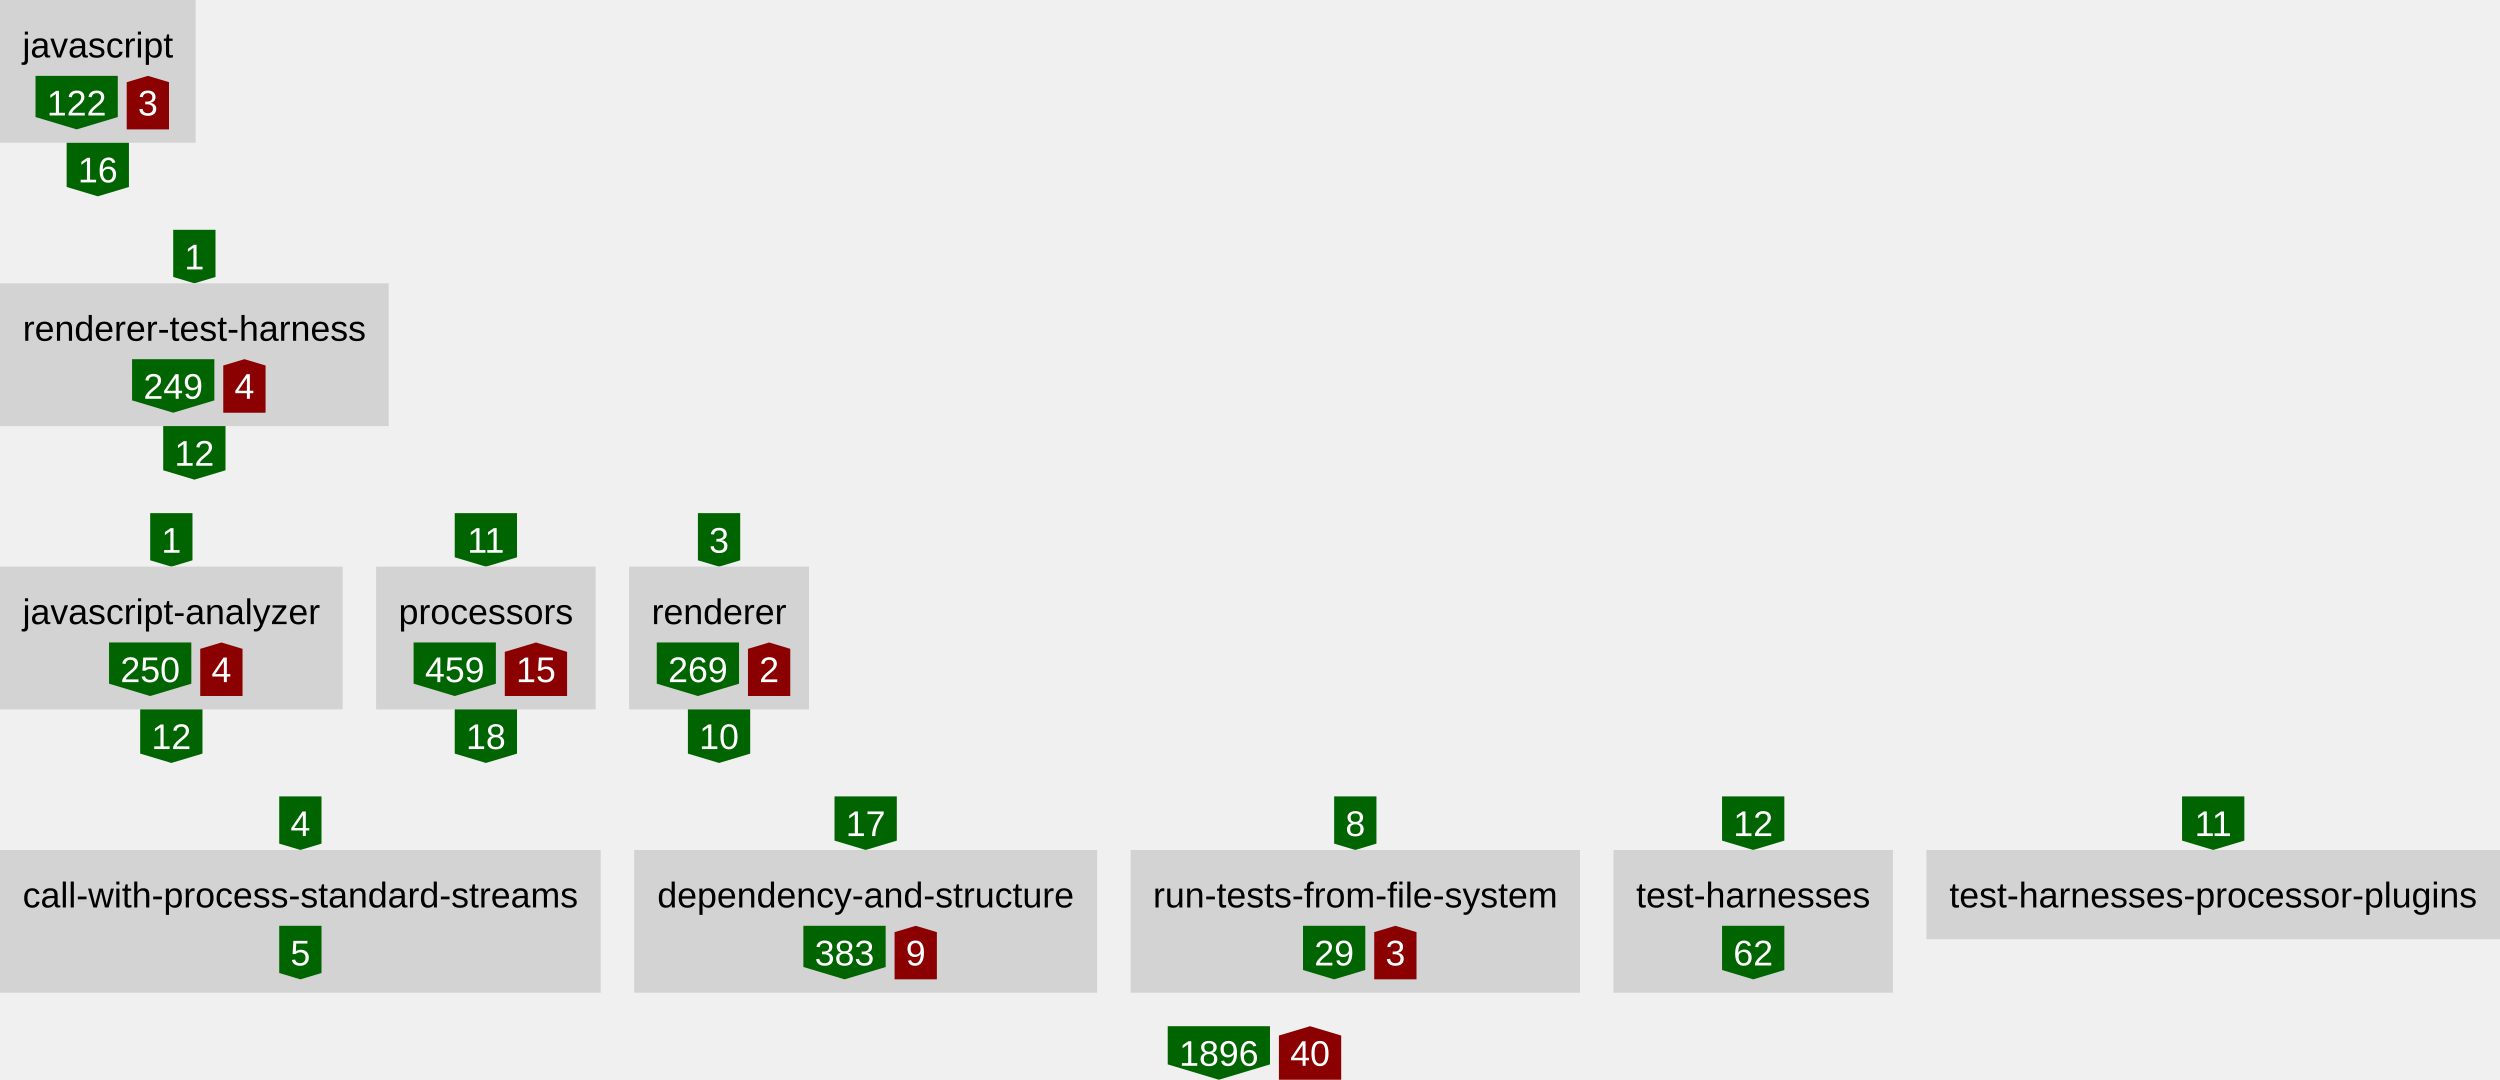
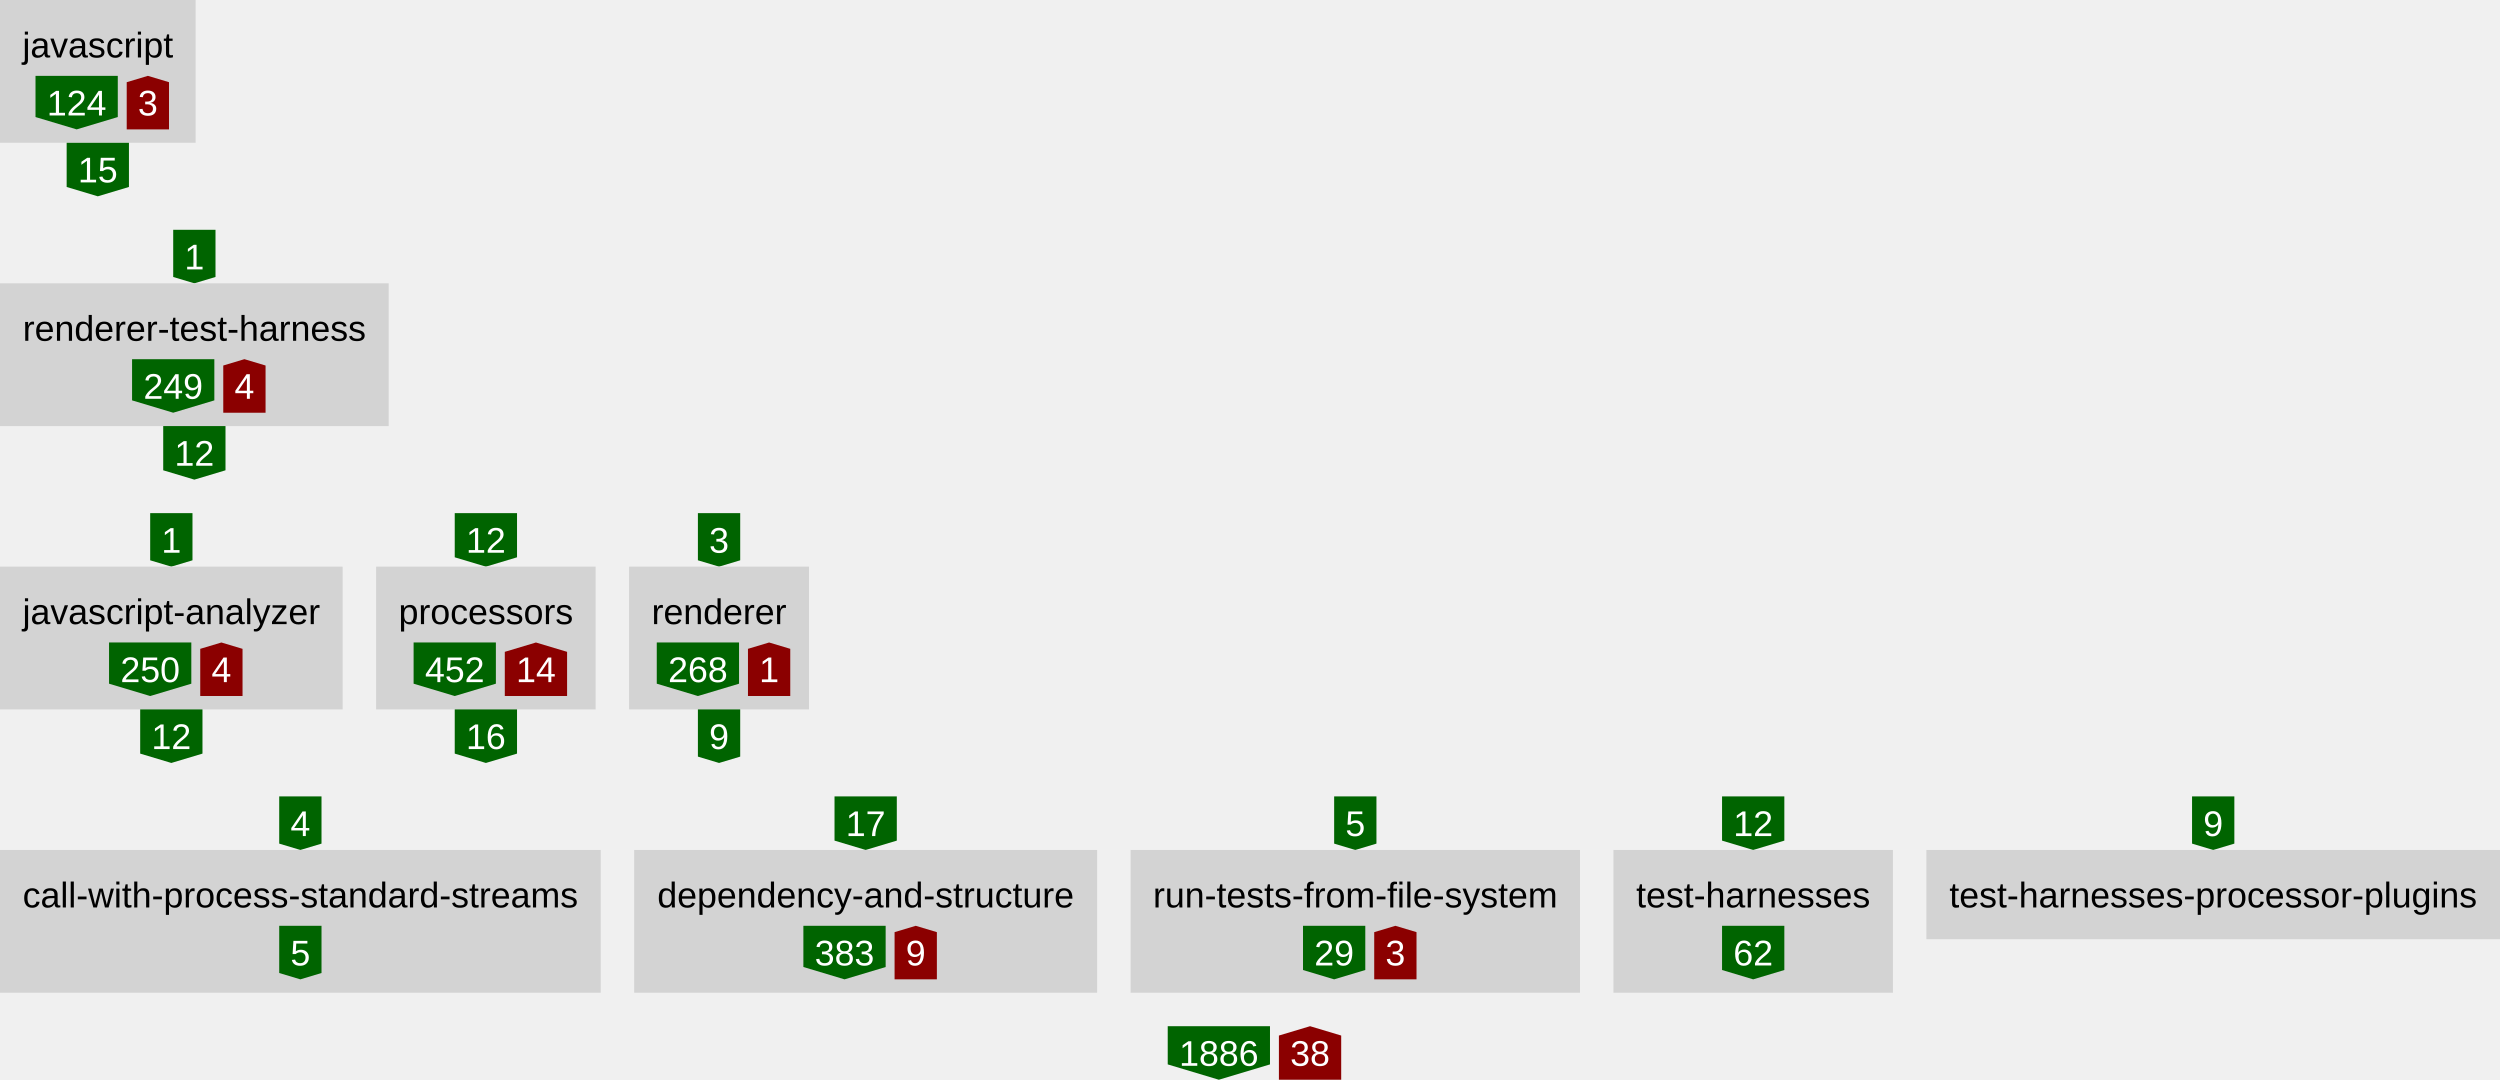
<svg xmlns="http://www.w3.org/2000/svg" height="484" width="1120.64">
  <defs>
    <style type="text/css">text{font-family:arial;font-size:16px}g.anonymous&gt;text{font-style:italic}g.parent&gt;rect{fill:none;stroke:gray}g.item&gt;rect{fill:lightgray}g.item&gt;text{text-anchor:middle}g.dependency&gt;text{fill:white;text-anchor:middle}</style>
  </defs>
  <symbol id="down-arrow" preserveAspectRatio="xMidYMax slice" viewBox="0,0,1,1">
    <polygon fill="darkgreen" points="0,0.85 0,0 1,0 1,0.85 0.5,1" />
  </symbol>
  <symbol id="right-arrow" preserveAspectRatio="xMaxYMid slice" viewBox="0,0,1,1">
    <polygon fill="darkred" points="0.85,0 0,0 0,1 0.85,1 1,0.5" />
  </symbol>
  <symbol id="up-arrow" preserveAspectRatio="xMidYMin slice" viewBox="0,0,1,1">
    <polygon fill="darkred" points="0,0.15 0,1 1,1 1,0.15 0.5,0" />
  </symbol>
  <g class="item">
    <rect height="64" width="87.68" />
    <text x="43.84" y="25.76">javascript</text>
    <g class="dependency">
      <use href="#down-arrow" height="24" width="36.88" x="15.92" y="34" />
-       <text x="34.36" y="51.76">122</text>
+       <text x="34.36" y="51.76">124</text>
    </g>
    <g class="dependency">
      <use href="#up-arrow" height="24" width="18.96" x="56.8" y="34" />
      <text x="66.28" y="51.76">3</text>
    </g>
  </g>
  <g class="dependency">
    <use href="#down-arrow" height="24" width="27.92" x="29.88" y="64" />
-     <text x="43.84" y="81.76">16</text>
+     <text x="43.84" y="81.76">15</text>
  </g>
  <g class="dependency">
    <use href="#down-arrow" height="24" width="18.96" x="77.64" y="103" />
    <text x="87.12" y="120.76">1</text>
  </g>
  <g class="item">
    <rect height="64" width="174.24" y="127" />
    <text x="87.12" y="152.76">renderer-test-harness</text>
    <g class="dependency">
      <use href="#down-arrow" height="24" width="36.88" x="59.2" y="161" />
      <text x="77.64" y="178.76">249</text>
    </g>
    <g class="dependency">
      <use href="#up-arrow" height="24" width="18.96" x="100.08" y="161" />
      <text x="109.56" y="178.76">4</text>
    </g>
  </g>
  <g class="dependency">
    <use href="#down-arrow" height="24" width="27.92" x="73.16" y="191" />
    <text x="87.12" y="208.76">12</text>
  </g>
  <g class="dependency">
    <use href="#down-arrow" height="24" width="18.96" x="67.32" y="230" />
    <text x="76.8" y="247.76">1</text>
  </g>
  <g class="item">
    <rect height="64" width="153.6" y="254" />
    <text x="76.8" y="279.76">javascript-analyzer</text>
    <g class="dependency">
      <use href="#down-arrow" height="24" width="36.88" x="48.88" y="288" />
      <text x="67.32" y="305.76">250</text>
    </g>
    <g class="dependency">
      <use href="#up-arrow" height="24" width="18.96" x="89.76" y="288" />
      <text x="99.24" y="305.76">4</text>
    </g>
  </g>
  <g class="dependency">
    <use href="#down-arrow" height="24" width="27.92" x="62.84" y="318" />
    <text x="76.8" y="335.76">12</text>
  </g>
  <g class="dependency">
    <use href="#down-arrow" height="24" width="27.92" x="203.84" y="230" />
-     <text x="217.8" y="247.76">11</text>
+     <text x="217.8" y="247.76">12</text>
  </g>
  <g class="item">
    <rect height="64" width="98.4" x="168.6" y="254" />
    <text x="217.8" y="279.76">processors</text>
    <g class="dependency">
      <use href="#down-arrow" height="24" width="36.88" x="185.4" y="288" />
-       <text x="203.84" y="305.76">459</text>
+       <text x="203.84" y="305.76">452</text>
    </g>
    <g class="dependency">
      <use href="#up-arrow" height="24" width="27.92" x="226.28" y="288" />
-       <text x="240.24" y="305.76">15</text>
+       <text x="240.24" y="305.76">14</text>
    </g>
  </g>
  <g class="dependency">
    <use href="#down-arrow" height="24" width="27.92" x="203.84" y="318" />
-     <text x="217.8" y="335.76">18</text>
+     <text x="217.8" y="335.76">16</text>
  </g>
  <g class="dependency">
    <use href="#down-arrow" height="24" width="18.96" x="312.84" y="230" />
    <text x="322.32" y="247.76">3</text>
  </g>
  <g class="item">
    <rect height="64" width="80.64" x="282" y="254" />
    <text x="322.32" y="279.76">renderer</text>
    <g class="dependency">
      <use href="#down-arrow" height="24" width="36.88" x="294.4" y="288" />
-       <text x="312.84" y="305.76">269</text>
+       <text x="312.84" y="305.76">268</text>
    </g>
    <g class="dependency">
      <use href="#up-arrow" height="24" width="18.96" x="335.28" y="288" />
-       <text x="344.76" y="305.76">2</text>
+       <text x="344.76" y="305.76">1</text>
    </g>
  </g>
  <g class="dependency">
-     <use href="#down-arrow" height="24" width="27.92" x="308.36" y="318" />
-     <text x="322.32" y="335.76">10</text>
+     <use href="#down-arrow" height="24" width="18.96" x="312.84" y="318" />
+     <text x="322.32" y="335.76">9</text>
  </g>
  <g class="dependency">
    <use href="#down-arrow" height="24" width="18.96" x="125.16" y="357" />
    <text x="134.64" y="374.76">4</text>
  </g>
  <g class="item">
    <rect height="64" width="269.28" y="381" />
    <text x="134.64" y="406.76">call-with-process-standard-streams</text>
    <g class="dependency">
      <use href="#down-arrow" height="24" width="18.96" x="125.16" y="415" />
      <text x="134.64" y="432.76">5</text>
    </g>
  </g>
  <g class="dependency">
    <use href="#down-arrow" height="24" width="27.92" x="374.08" y="357" />
    <text x="388.04" y="374.76">17</text>
  </g>
  <g class="item">
    <rect height="64" width="207.52" x="284.28" y="381" />
    <text x="388.04" y="406.76">dependency-and-structure</text>
    <g class="dependency">
      <use href="#down-arrow" height="24" width="36.88" x="360.12" y="415" />
      <text x="378.56" y="432.76">383</text>
    </g>
    <g class="dependency">
      <use href="#up-arrow" height="24" width="18.96" x="401" y="415" />
      <text x="410.48" y="432.76">9</text>
    </g>
  </g>
  <g class="dependency">
    <use href="#down-arrow" height="24" width="18.96" x="598.04" y="357" />
-     <text x="607.52" y="374.76">8</text>
+     <text x="607.52" y="374.76">5</text>
  </g>
  <g class="item">
    <rect height="64" width="201.44" x="506.8" y="381" />
    <text x="607.52" y="406.76">run-tests-from-file-system</text>
    <g class="dependency">
      <use href="#down-arrow" height="24" width="27.92" x="584.08" y="415" />
      <text x="598.04" y="432.76">29</text>
    </g>
    <g class="dependency">
      <use href="#up-arrow" height="24" width="18.96" x="616" y="415" />
      <text x="625.48" y="432.76">3</text>
    </g>
  </g>
  <g class="dependency">
    <use href="#down-arrow" height="24" width="27.92" x="771.92" y="357" />
    <text x="785.88" y="374.76">12</text>
  </g>
  <g class="item">
    <rect height="64" width="125.28" x="723.24" y="381" />
    <text x="785.88" y="406.76">test-harnesses</text>
    <g class="dependency">
      <use href="#down-arrow" height="24" width="27.92" x="771.92" y="415" />
      <text x="785.88" y="432.76">62</text>
    </g>
  </g>
  <g class="dependency">
-     <use href="#down-arrow" height="24" width="27.92" x="978.12" y="357" />
-     <text x="992.08" y="374.76">11</text>
+     <use href="#down-arrow" height="24" width="18.96" x="982.6" y="357" />
+     <text x="992.08" y="374.76">9</text>
  </g>
  <g class="item">
    <rect height="40" width="257.12" x="863.52" y="381" />
    <text x="992.08" y="406.76">test-harnesses-processor-plugins</text>
  </g>
  <g class="dependency">
    <use href="#down-arrow" height="24" width="45.84" x="523.44" y="460" />
-     <text x="546.36" y="477.76">1896</text>
+     <text x="546.36" y="477.76">1886</text>
  </g>
  <g class="dependency">
    <use href="#up-arrow" height="24" width="27.92" x="573.28" y="460" />
-     <text x="587.24" y="477.76">40</text>
+     <text x="587.24" y="477.76">38</text>
  </g>
</svg>
